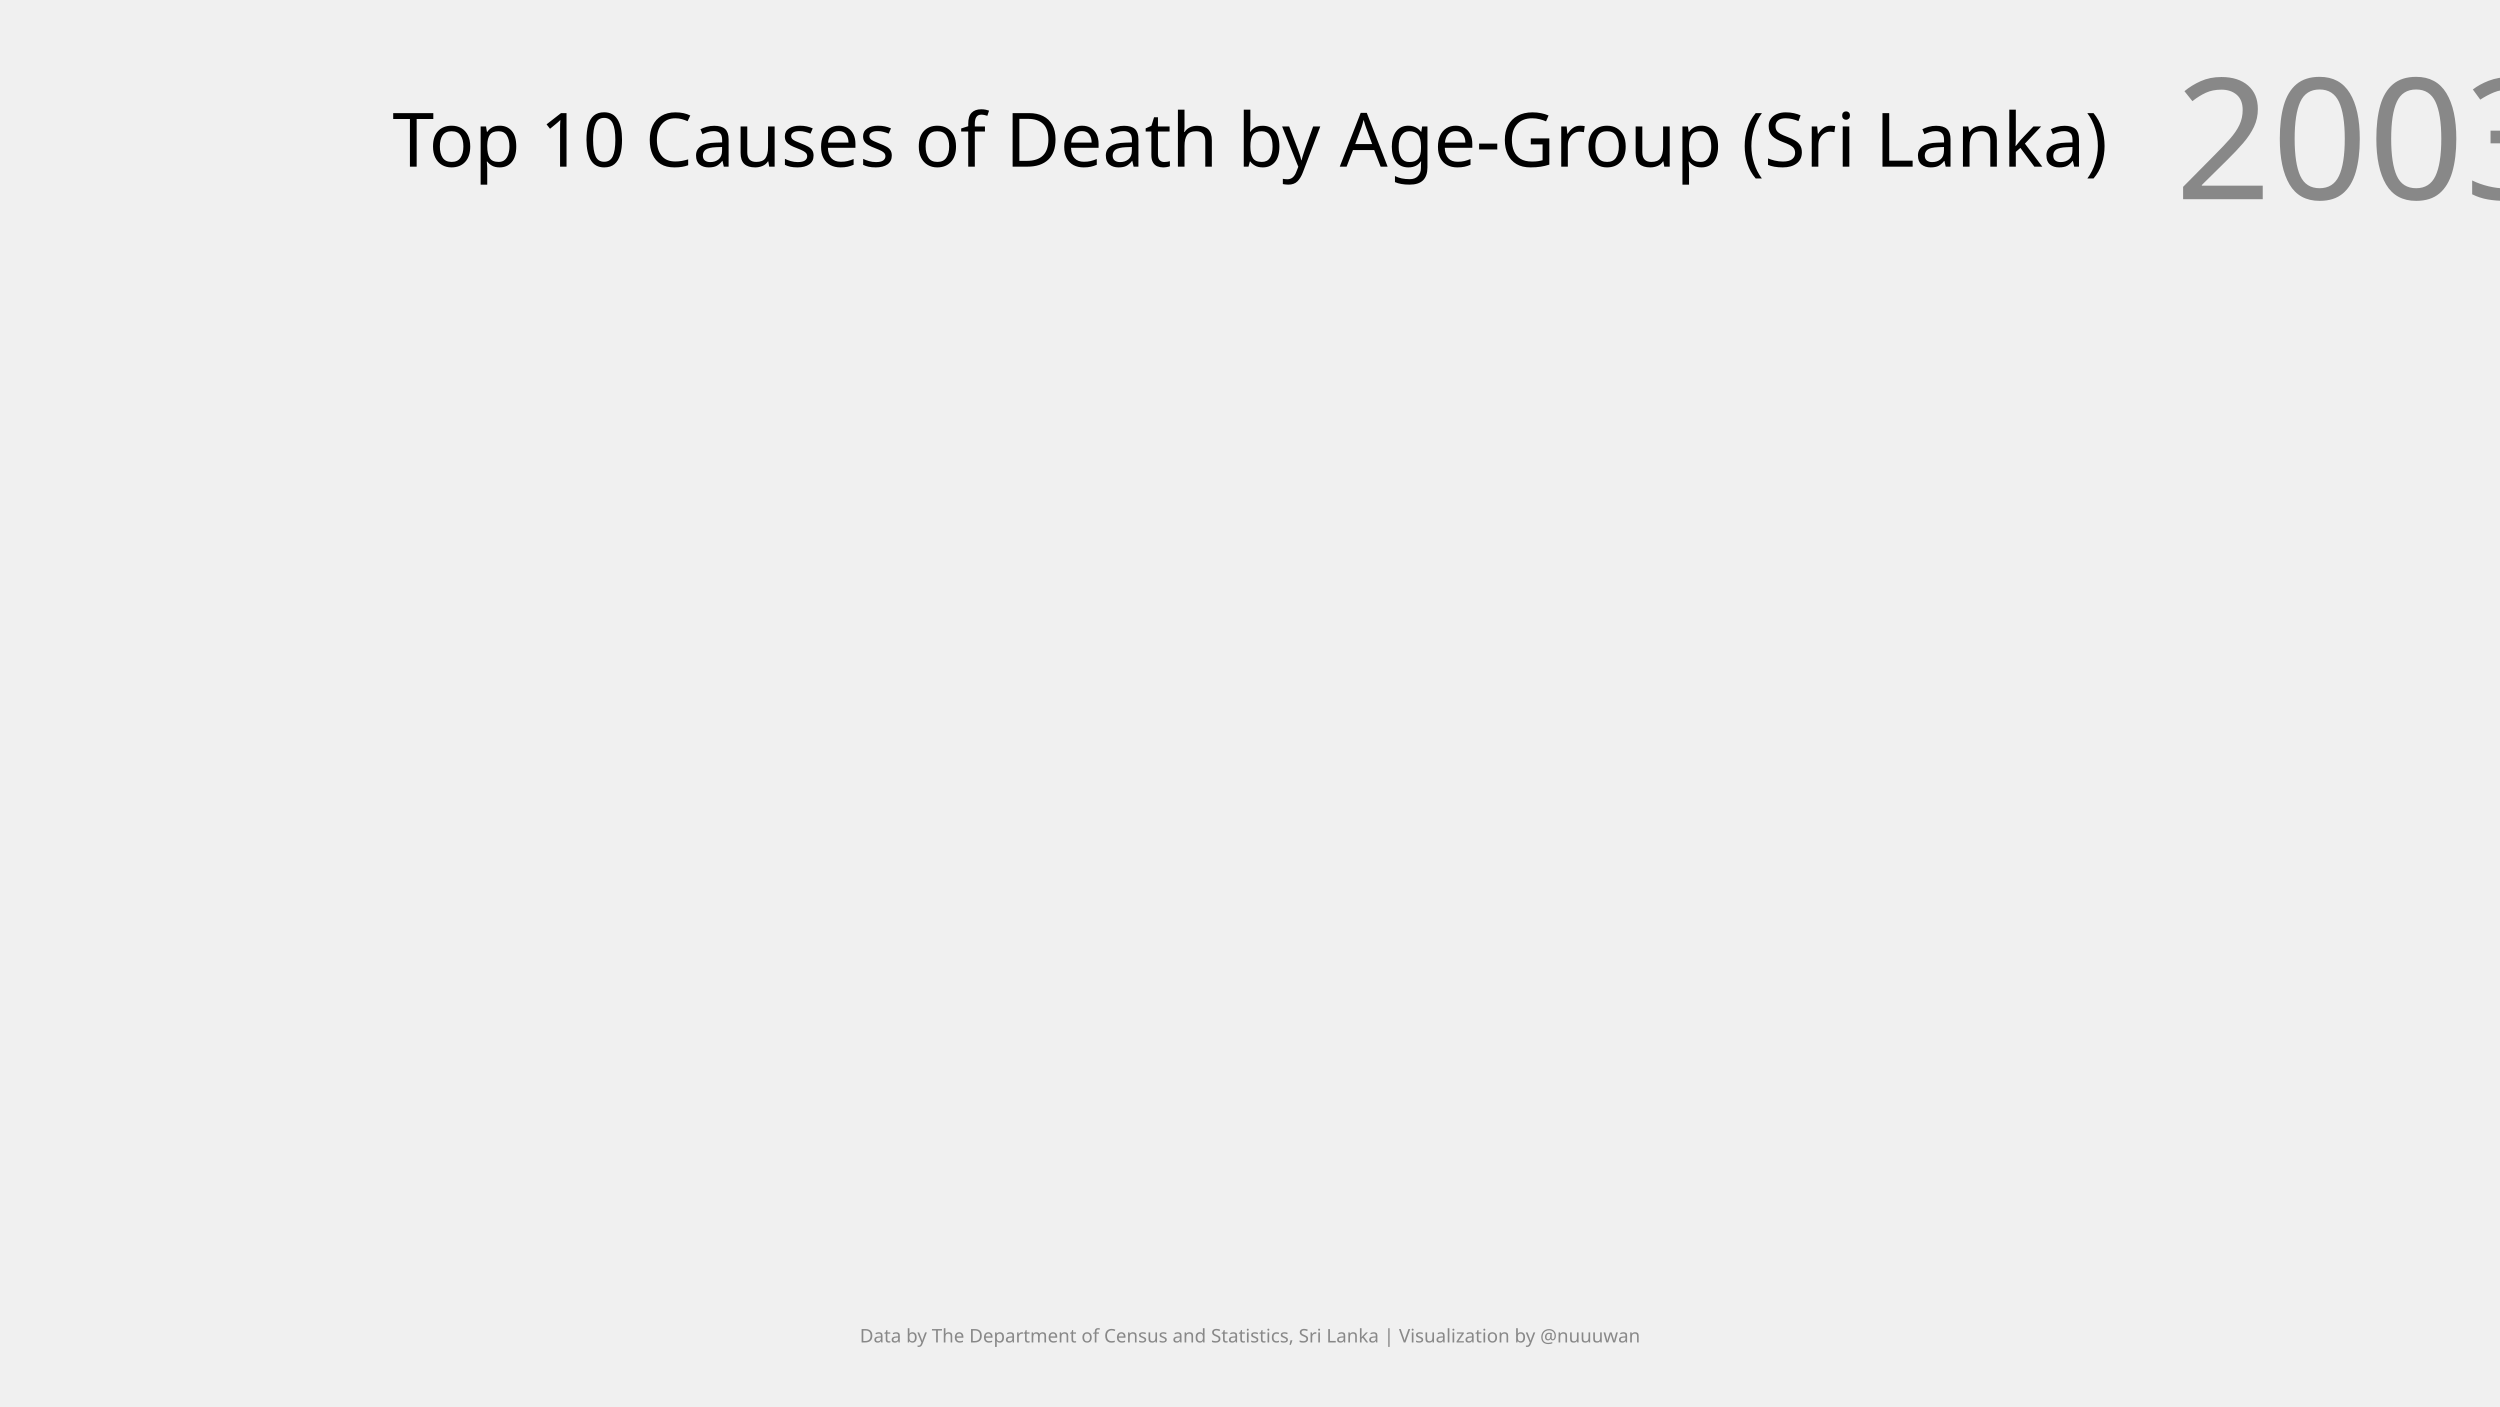
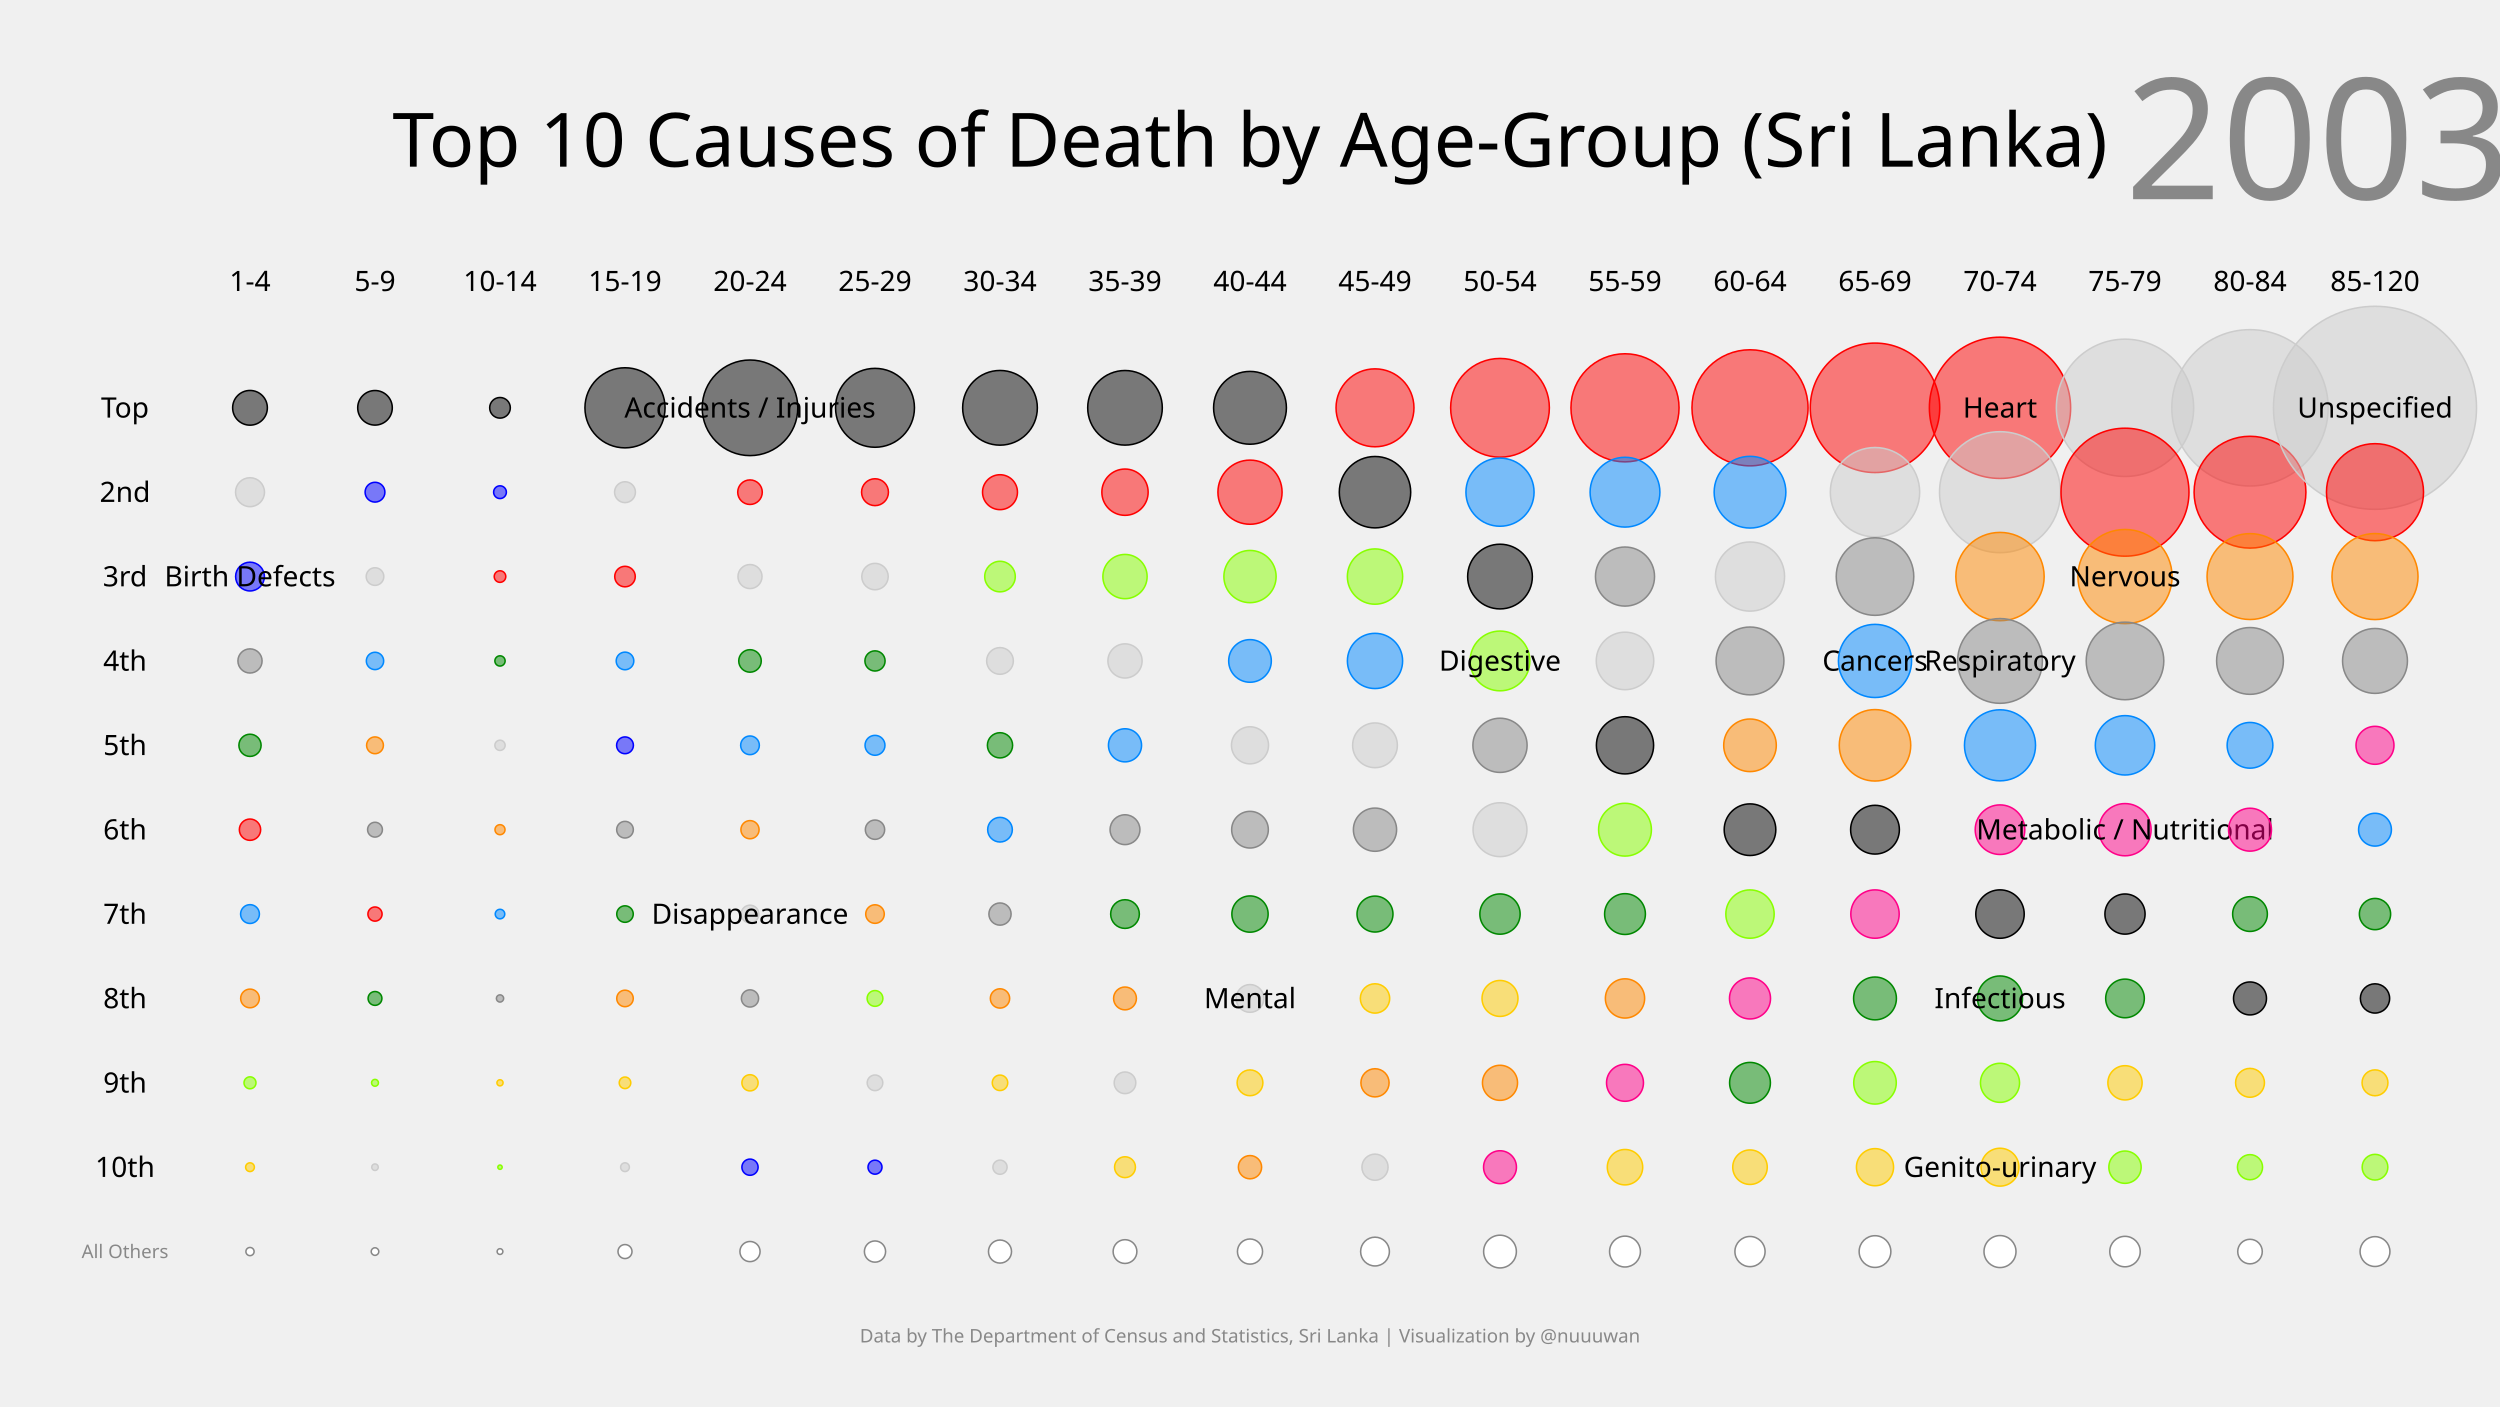
<svg xmlns="http://www.w3.org/2000/svg" width="1600" height="900">
  <g>
    <text x="800.0" y="90" text-anchor="middle" dominant-baseline="middle" font-size="48" font-family="P22 Johnston" fill="black">Top 10 Causes of Death by Age-Group (Sri Lanka)</text>
-     <text x="1392.0" y="90" text-anchor="start" dominant-baseline="middle" font-size="108" font-family="P22 Johnston" fill="#888">2003</text>
+     <text x="1360.0" y="90" text-anchor="start" dominant-baseline="middle" font-size="108" font-family="P22 Johnston" fill="#888">2003</text>
  </g>
-   <g />
+   <g>
+     <g>
+       <text x="160.0" y="180" text-anchor="middle" dominant-baseline="middle" font-size="18.0" font-family="P22 Johnston" fill="black">1-4</text>
+       <text x="80.0" y="261.0" text-anchor="middle" dominant-baseline="middle" font-size="18.0" font-family="P22 Johnston" fill="black">Top</text>
+       <circle cx="160.0" cy="261.0" r="11.112" stroke="#000" fill="#000" fill-opacity="0.5" />
+       <text x="80.0" y="315.0" text-anchor="middle" dominant-baseline="middle" font-size="18.0" font-family="P22 Johnston" fill="black">2nd</text>
+       <circle cx="160.0" cy="315.0" r="9.26" stroke="#ccc" fill="#ccc" fill-opacity="0.5" />
+       <text x="80.0" y="369.0" text-anchor="middle" dominant-baseline="middle" font-size="18.0" font-family="P22 Johnston" fill="black">3rd</text>
+       <circle cx="160.0" cy="369.0" r="9.207" stroke="#00f" fill="#00f" fill-opacity="0.5" />
+       <text x="160.0" y="369.0" text-anchor="middle" dominant-baseline="middle" font-size="18.0" font-family="P22 Johnston" fill="black">Birth Defects</text>
+       <text x="80.0" y="423.0" text-anchor="middle" dominant-baseline="middle" font-size="18.0" font-family="P22 Johnston" fill="black">4th</text>
+       <circle cx="160.0" cy="423.0" r="7.732" stroke="#888" fill="#888" fill-opacity="0.5" />
+       <text x="80.0" y="477.0" text-anchor="middle" dominant-baseline="middle" font-size="18.0" font-family="P22 Johnston" fill="black">5th</text>
+       <circle cx="160.0" cy="477.0" r="7.104" stroke="#080" fill="#080" fill-opacity="0.5" />
+       <text x="80.0" y="531.0" text-anchor="middle" dominant-baseline="middle" font-size="18.0" font-family="P22 Johnston" fill="black">6th</text>
+       <circle cx="160.0" cy="531.0" r="6.823" stroke="#f00" fill="#f00" fill-opacity="0.5" />
+       <text x="80.0" y="585.0" text-anchor="middle" dominant-baseline="middle" font-size="18.0" font-family="P22 Johnston" fill="black">7th</text>
+       <circle cx="160.0" cy="585.0" r="6.022" stroke="#08f" fill="#08f" fill-opacity="0.5" />
+       <text x="80.0" y="639.0" text-anchor="middle" dominant-baseline="middle" font-size="18.0" font-family="P22 Johnston" fill="black">8th</text>
+       <circle cx="160.0" cy="639.0" r="5.981" stroke="#f80" fill="#f80" fill-opacity="0.5" />
+       <text x="80.0" y="693.0" text-anchor="middle" dominant-baseline="middle" font-size="18.0" font-family="P22 Johnston" fill="black">9th</text>
+       <circle cx="160.0" cy="693.0" r="3.834" stroke="#8f0" fill="#8f0" fill-opacity="0.5" />
+       <text x="80.0" y="747.0" text-anchor="middle" dominant-baseline="middle" font-size="18.0" font-family="P22 Johnston" fill="black">10th</text>
+       <circle cx="160.0" cy="747.0" r="2.8" stroke="#fc0" fill="#fc0" fill-opacity="0.5" />
+       <circle cx="160.0" cy="801.0" r="2.619" stroke="#888" fill="#fff" />
+       <text x="80.0" y="801.0" text-anchor="middle" dominant-baseline="middle" font-size="12" font-family="P22 Johnston" fill="#888">All Others</text>
+     </g>
+     <g>
+       <text x="240.0" y="180" text-anchor="middle" dominant-baseline="middle" font-size="18.0" font-family="P22 Johnston" fill="black">5-9</text>
+       <circle cx="240.0" cy="261.0" r="11.068" stroke="#000" fill="#000" fill-opacity="0.5" />
+       <circle cx="240.0" cy="315.0" r="6.339" stroke="#00f" fill="#00f" fill-opacity="0.5" />
+       <circle cx="240.0" cy="369.0" r="5.644" stroke="#ccc" fill="#ccc" fill-opacity="0.5" />
+       <circle cx="240.0" cy="423.0" r="5.556" stroke="#08f" fill="#08f" fill-opacity="0.5" />
+       <circle cx="240.0" cy="477.0" r="5.377" stroke="#f80" fill="#f80" fill-opacity="0.5" />
+       <circle cx="240.0" cy="531.0" r="4.748" stroke="#888" fill="#888" fill-opacity="0.5" />
+       <circle cx="240.0" cy="585.0" r="4.537" stroke="#f00" fill="#f00" fill-opacity="0.5" />
+       <circle cx="240.0" cy="639.0" r="4.427" stroke="#080" fill="#080" fill-opacity="0.5" />
+       <circle cx="240.0" cy="693.0" r="2.214" stroke="#8f0" fill="#8f0" fill-opacity="0.5" />
+       <circle cx="240.0" cy="747.0" r="2.1" stroke="#cccccc" fill="#cccccc" fill-opacity="0.5" />
+       <circle cx="240.0" cy="801.0" r="2.425" stroke="#888" fill="#fff" />
+     </g>
+     <g>
+       <text x="320.0" y="180" text-anchor="middle" dominant-baseline="middle" font-size="18.0" font-family="P22 Johnston" fill="black">10-14</text>
+       <circle cx="320.0" cy="261.0" r="6.604" stroke="#000" fill="#000" fill-opacity="0.5" />
+       <circle cx="320.0" cy="315.0" r="4.082" stroke="#00f" fill="#00f" fill-opacity="0.5" />
+       <circle cx="320.0" cy="369.0" r="3.704" stroke="#f00" fill="#f00" fill-opacity="0.5" />
+       <circle cx="320.0" cy="423.0" r="3.283" stroke="#080" fill="#080" fill-opacity="0.5" />
+       <circle cx="320.0" cy="477.0" r="3.283" stroke="#ccc" fill="#ccc" fill-opacity="0.5" />
+       <circle cx="320.0" cy="531.0" r="3.208" stroke="#f80" fill="#f80" fill-opacity="0.5" />
+       <circle cx="320.0" cy="585.0" r="3.051" stroke="#08f" fill="#08f" fill-opacity="0.5" />
+       <circle cx="320.0" cy="639.0" r="2.322" stroke="#888" fill="#888" fill-opacity="0.5" />
+       <circle cx="320.0" cy="693.0" r="1.98" stroke="#fc0" fill="#fc0" fill-opacity="0.5" />
+       <circle cx="320.0" cy="747.0" r="1.4" stroke="#8f0" fill="#8f0" fill-opacity="0.5" />
+       <circle cx="320.0" cy="801.0" r="1.852" stroke="#888" fill="#fff" />
+     </g>
+     <g>
+       <text x="400.0" y="180" text-anchor="middle" dominant-baseline="middle" font-size="18.0" font-family="P22 Johnston" fill="black">15-19</text>
+       <circle cx="400.0" cy="261.0" r="25.634" stroke="#000" fill="#000" fill-opacity="0.5" />
+       <circle cx="400.0" cy="315.0" r="6.678" stroke="#ccc" fill="#ccc" fill-opacity="0.5" />
+       <circle cx="400.0" cy="369.0" r="6.567" stroke="#f00" fill="#f00" fill-opacity="0.5" />
+       <circle cx="400.0" cy="423.0" r="5.644" stroke="#08f" fill="#08f" fill-opacity="0.5" />
+       <circle cx="400.0" cy="477.0" r="5.377" stroke="#00f" fill="#00f" fill-opacity="0.5" />
+       <circle cx="400.0" cy="531.0" r="5.331" stroke="#888" fill="#888" fill-opacity="0.5" />
+       <circle cx="400.0" cy="585.0" r="5.285" stroke="#080" fill="#080" fill-opacity="0.5" />
+       <circle cx="400.0" cy="639.0" r="5.285" stroke="#f80" fill="#f80" fill-opacity="0.5" />
+       <circle cx="400.0" cy="693.0" r="3.704" stroke="#fc0" fill="#fc0" fill-opacity="0.5" />
+       <circle cx="400.0" cy="747.0" r="2.8" stroke="#cccccc" fill="#cccccc" fill-opacity="0.5" />
+       <circle cx="400.0" cy="801.0" r="4.482" stroke="#888" fill="#fff" />
+     </g>
+     <g>
+       <text x="480.0" y="180" text-anchor="middle" dominant-baseline="middle" font-size="18.0" font-family="P22 Johnston" fill="black">20-24</text>
+       <circle cx="480.0" cy="261.0" r="30.592" stroke="#000" fill="#000" fill-opacity="0.5" />
+       <text x="480.0" y="261.0" text-anchor="middle" dominant-baseline="middle" font-size="18.0" font-family="P22 Johnston" fill="black">Accidents / Injuries</text>
+       <circle cx="480.0" cy="315.0" r="7.857" stroke="#f00" fill="#f00" fill-opacity="0.5" />
+       <circle cx="480.0" cy="369.0" r="7.7" stroke="#ccc" fill="#ccc" fill-opacity="0.5" />
+       <circle cx="480.0" cy="423.0" r="7.207" stroke="#080" fill="#080" fill-opacity="0.5" />
+       <circle cx="480.0" cy="477.0" r="5.981" stroke="#08f" fill="#08f" fill-opacity="0.5" />
+       <circle cx="480.0" cy="531.0" r="5.815" stroke="#f80" fill="#f80" fill-opacity="0.5" />
+       <circle cx="480.0" cy="585.0" r="5.687" stroke="#cccccc" fill="#cccccc" fill-opacity="0.5" />
+       <text x="480.0" y="585.0" text-anchor="middle" dominant-baseline="middle" font-size="18.0" font-family="P22 Johnston" fill="black">Disappearance</text>
+       <circle cx="480.0" cy="639.0" r="5.512" stroke="#888" fill="#888" fill-opacity="0.5" />
+       <circle cx="480.0" cy="693.0" r="5.191" stroke="#fc0" fill="#fc0" fill-opacity="0.5" />
+       <circle cx="480.0" cy="747.0" r="5.191" stroke="#00f" fill="#00f" fill-opacity="0.5" />
+       <circle cx="480.0" cy="801.0" r="6.454" stroke="#888" fill="#fff" />
+     </g>
+     <g>
+       <text x="560.0" y="180" text-anchor="middle" dominant-baseline="middle" font-size="18.0" font-family="P22 Johnston" fill="black">25-29</text>
+       <circle cx="560.0" cy="261.0" r="25.249" stroke="#000" fill="#000" fill-opacity="0.5" />
+       <circle cx="560.0" cy="315.0" r="8.602" stroke="#f00" fill="#f00" fill-opacity="0.5" />
+       <circle cx="560.0" cy="369.0" r="8.458" stroke="#ccc" fill="#ccc" fill-opacity="0.5" />
+       <circle cx="560.0" cy="423.0" r="6.454" stroke="#080" fill="#080" fill-opacity="0.5" />
+       <circle cx="560.0" cy="477.0" r="6.377" stroke="#08f" fill="#08f" fill-opacity="0.5" />
+       <circle cx="560.0" cy="531.0" r="6.182" stroke="#888" fill="#888" fill-opacity="0.5" />
+       <circle cx="560.0" cy="585.0" r="5.94" stroke="#f80" fill="#f80" fill-opacity="0.5" />
+       <circle cx="560.0" cy="639.0" r="5.048" stroke="#8f0" fill="#8f0" fill-opacity="0.5" />
+       <circle cx="560.0" cy="693.0" r="4.999" stroke="#cccccc" fill="#cccccc" fill-opacity="0.5" />
+       <circle cx="560.0" cy="747.0" r="4.482" stroke="#00f" fill="#00f" fill-opacity="0.5" />
+       <circle cx="560.0" cy="801.0" r="6.787" stroke="#888" fill="#fff" />
+     </g>
+     <g>
+       <text x="640.0" y="180" text-anchor="middle" dominant-baseline="middle" font-size="18.0" font-family="P22 Johnston" fill="black">30-34</text>
+       <circle cx="640.0" cy="261.0" r="23.903" stroke="#000" fill="#000" fill-opacity="0.5" />
+       <circle cx="640.0" cy="315.0" r="11.178" stroke="#f00" fill="#f00" fill-opacity="0.5" />
+       <circle cx="640.0" cy="369.0" r="9.775" stroke="#8f0" fill="#8f0" fill-opacity="0.5" />
+       <circle cx="640.0" cy="423.0" r="8.545" stroke="#ccc" fill="#ccc" fill-opacity="0.5" />
+       <circle cx="640.0" cy="477.0" r="8.073" stroke="#080" fill="#080" fill-opacity="0.5" />
+       <circle cx="640.0" cy="531.0" r="7.889" stroke="#08f" fill="#08f" fill-opacity="0.5" />
+       <circle cx="640.0" cy="585.0" r="7.104" stroke="#888" fill="#888" fill-opacity="0.5" />
+       <circle cx="640.0" cy="639.0" r="6.182" stroke="#f80" fill="#f80" fill-opacity="0.5" />
+       <circle cx="640.0" cy="693.0" r="4.95" stroke="#fc0" fill="#fc0" fill-opacity="0.5" />
+       <circle cx="640.0" cy="747.0" r="4.537" stroke="#cccccc" fill="#cccccc" fill-opacity="0.5" />
+       <circle cx="640.0" cy="801.0" r="7.375" stroke="#888" fill="#fff" />
+     </g>
+     <g>
+       <text x="720.0" y="180" text-anchor="middle" dominant-baseline="middle" font-size="18.0" font-family="P22 Johnston" fill="black">35-39</text>
+       <circle cx="720.0" cy="261.0" r="23.872" stroke="#000" fill="#000" fill-opacity="0.5" />
+       <circle cx="720.0" cy="315.0" r="14.816" stroke="#f00" fill="#f00" fill-opacity="0.5" />
+       <circle cx="720.0" cy="369.0" r="14.157" stroke="#8f0" fill="#8f0" fill-opacity="0.5" />
+       <circle cx="720.0" cy="423.0" r="10.934" stroke="#ccc" fill="#ccc" fill-opacity="0.5" />
+       <circle cx="720.0" cy="477.0" r="10.593" stroke="#08f" fill="#08f" fill-opacity="0.5" />
+       <circle cx="720.0" cy="531.0" r="9.547" stroke="#888" fill="#888" fill-opacity="0.5" />
+       <circle cx="720.0" cy="585.0" r="9.18" stroke="#080" fill="#080" fill-opacity="0.5" />
+       <circle cx="720.0" cy="639.0" r="7.308" stroke="#f80" fill="#f80" fill-opacity="0.5" />
+       <circle cx="720.0" cy="693.0" r="6.93" stroke="#cccccc" fill="#cccccc" fill-opacity="0.5" />
+       <circle cx="720.0" cy="747.0" r="6.678" stroke="#fc0" fill="#fc0" fill-opacity="0.5" />
+       <circle cx="720.0" cy="801.0" r="7.604" stroke="#888" fill="#fff" />
+     </g>
+     <g>
+       <text x="800.0" y="180" text-anchor="middle" dominant-baseline="middle" font-size="18.0" font-family="P22 Johnston" fill="black">40-44</text>
+       <circle cx="800.0" cy="261.0" r="23.301" stroke="#000" fill="#000" fill-opacity="0.5" />
+       <circle cx="800.0" cy="315.0" r="20.528" stroke="#f00" fill="#f00" fill-opacity="0.5" />
+       <circle cx="800.0" cy="369.0" r="16.712" stroke="#8f0" fill="#8f0" fill-opacity="0.5" />
+       <circle cx="800.0" cy="423.0" r="13.646" stroke="#08f" fill="#08f" fill-opacity="0.5" />
+       <circle cx="800.0" cy="477.0" r="11.859" stroke="#ccc" fill="#ccc" fill-opacity="0.5" />
+       <circle cx="800.0" cy="531.0" r="11.734" stroke="#888" fill="#888" fill-opacity="0.5" />
+       <circle cx="800.0" cy="585.0" r="11.608" stroke="#080" fill="#080" fill-opacity="0.5" />
+       <circle cx="800.0" cy="639.0" r="8.882" stroke="#cccccc" fill="#cccccc" fill-opacity="0.5" />
+       <text x="800.0" y="639.0" text-anchor="middle" dominant-baseline="middle" font-size="18.0" font-family="P22 Johnston" fill="black">Mental</text>
+       <circle cx="800.0" cy="693.0" r="8.253" stroke="#fc0" fill="#fc0" fill-opacity="0.5" />
+       <circle cx="800.0" cy="747.0" r="7.441" stroke="#f80" fill="#f80" fill-opacity="0.5" />
+       <circle cx="800.0" cy="801.0" r="8.042" stroke="#888" fill="#fff" />
+     </g>
+     <g>
+       <text x="880" y="180" text-anchor="middle" dominant-baseline="middle" font-size="18.0" font-family="P22 Johnston" fill="black">45-49</text>
+       <circle cx="880" cy="261.0" r="24.936" stroke="#f00" fill="#f00" fill-opacity="0.5" />
+       <circle cx="880" cy="315.0" r="22.844" stroke="#000" fill="#000" fill-opacity="0.5" />
+       <circle cx="880" cy="369.0" r="17.695" stroke="#8f0" fill="#8f0" fill-opacity="0.5" />
+       <circle cx="880" cy="423.0" r="17.667" stroke="#08f" fill="#08f" fill-opacity="0.5" />
+       <circle cx="880" cy="477.0" r="14.312" stroke="#ccc" fill="#ccc" fill-opacity="0.5" />
+       <circle cx="880" cy="531.0" r="13.824" stroke="#888" fill="#888" fill-opacity="0.5" />
+       <circle cx="880" cy="585.0" r="11.502" stroke="#080" fill="#080" fill-opacity="0.5" />
+       <circle cx="880" cy="639.0" r="9.391" stroke="#fc0" fill="#fc0" fill-opacity="0.5" />
+       <circle cx="880" cy="693.0" r="9.019" stroke="#f80" fill="#f80" fill-opacity="0.5" />
+       <circle cx="880" cy="747.0" r="8.371" stroke="#cccccc" fill="#cccccc" fill-opacity="0.5" />
+       <circle cx="880" cy="801.0" r="9.207" stroke="#888" fill="#fff" />
+     </g>
+     <g>
+       <text x="960.0" y="180" text-anchor="middle" dominant-baseline="middle" font-size="18.0" font-family="P22 Johnston" fill="black">50-54</text>
+       <circle cx="960.0" cy="261.0" r="31.593" stroke="#f00" fill="#f00" fill-opacity="0.5" />
+       <circle cx="960.0" cy="315.0" r="21.801" stroke="#08f" fill="#08f" fill-opacity="0.5" />
+       <circle cx="960.0" cy="369.0" r="20.706" stroke="#000" fill="#000" fill-opacity="0.5" />
+       <circle cx="960.0" cy="423.0" r="19.119" stroke="#8f0" fill="#8f0" fill-opacity="0.5" />
+       <text x="960.0" y="423.0" text-anchor="middle" dominant-baseline="middle" font-size="18.0" font-family="P22 Johnston" fill="black">Digestive</text>
+       <circle cx="960.0" cy="477.0" r="17.345" stroke="#888" fill="#888" fill-opacity="0.5" />
+       <circle cx="960.0" cy="531.0" r="17.246" stroke="#ccc" fill="#ccc" fill-opacity="0.5" />
+       <circle cx="960.0" cy="585.0" r="12.888" stroke="#080" fill="#080" fill-opacity="0.5" />
+       <circle cx="960.0" cy="639.0" r="11.502" stroke="#fc0" fill="#fc0" fill-opacity="0.5" />
+       <circle cx="960.0" cy="693.0" r="11.222" stroke="#f80" fill="#f80" fill-opacity="0.5" />
+       <circle cx="960.0" cy="747.0" r="10.523" stroke="#f08" fill="#f08" fill-opacity="0.5" />
+       <circle cx="960.0" cy="801.0" r="10.477" stroke="#888" fill="#fff" />
+     </g>
+     <g>
+       <text x="1040.0" y="180" text-anchor="middle" dominant-baseline="middle" font-size="18.0" font-family="P22 Johnston" fill="black">55-59</text>
+       <circle cx="1040.0" cy="261.0" r="34.592" stroke="#f00" fill="#f00" fill-opacity="0.5" />
+       <circle cx="1040.0" cy="315.0" r="22.334" stroke="#08f" fill="#08f" fill-opacity="0.5" />
+       <circle cx="1040.0" cy="369.0" r="18.9" stroke="#888" fill="#888" fill-opacity="0.5" />
+       <circle cx="1040.0" cy="423.0" r="18.401" stroke="#ccc" fill="#ccc" fill-opacity="0.5" />
+       <circle cx="1040.0" cy="477.0" r="18.307" stroke="#000" fill="#000" fill-opacity="0.5" />
+       <circle cx="1040.0" cy="531.0" r="16.902" stroke="#8f0" fill="#8f0" fill-opacity="0.5" />
+       <circle cx="1040.0" cy="585.0" r="13.058" stroke="#080" fill="#080" fill-opacity="0.5" />
+       <circle cx="1040.0" cy="639.0" r="12.561" stroke="#f80" fill="#f80" fill-opacity="0.5" />
+       <circle cx="1040.0" cy="693.0" r="11.817" stroke="#f08" fill="#f08" fill-opacity="0.5" />
+       <circle cx="1040.0" cy="747.0" r="11.33" stroke="#fc0" fill="#fc0" fill-opacity="0.5" />
+       <circle cx="1040.0" cy="801.0" r="9.875" stroke="#888" fill="#fff" />
+     </g>
+     <g>
+       <text x="1120.0" y="180" text-anchor="middle" dominant-baseline="middle" font-size="18.0" font-family="P22 Johnston" fill="black">60-64</text>
+       <circle cx="1120.0" cy="261.0" r="37.146" stroke="#f00" fill="#f00" fill-opacity="0.5" />
+       <circle cx="1120.0" cy="315.0" r="22.951" stroke="#08f" fill="#08f" fill-opacity="0.5" />
+       <circle cx="1120.0" cy="369.0" r="22.125" stroke="#ccc" fill="#ccc" fill-opacity="0.5" />
+       <circle cx="1120.0" cy="423.0" r="21.7" stroke="#888" fill="#888" fill-opacity="0.5" />
+       <circle cx="1120.0" cy="477.0" r="16.829" stroke="#f80" fill="#f80" fill-opacity="0.5" />
+       <circle cx="1120.0" cy="531.0" r="16.521" stroke="#000" fill="#000" fill-opacity="0.5" />
+       <circle cx="1120.0" cy="585.0" r="15.464" stroke="#8f0" fill="#8f0" fill-opacity="0.5" />
+       <circle cx="1120.0" cy="639.0" r="13.133" stroke="#f08" fill="#f08" fill-opacity="0.5" />
+       <circle cx="1120.0" cy="693.0" r="13.058" stroke="#080" fill="#080" fill-opacity="0.5" />
+       <circle cx="1120.0" cy="747.0" r="11.046" stroke="#fc0" fill="#fc0" fill-opacity="0.5" />
+       <circle cx="1120.0" cy="801.0" r="9.649" stroke="#888" fill="#fff" />
+     </g>
+     <g>
+       <text x="1200.0" y="180" text-anchor="middle" dominant-baseline="middle" font-size="18.0" font-family="P22 Johnston" fill="black">65-69</text>
+       <circle cx="1200.0" cy="261.0" r="41.43" stroke="#f00" fill="#f00" fill-opacity="0.5" />
+       <circle cx="1200.0" cy="315.0" r="28.589" stroke="#ccc" fill="#ccc" fill-opacity="0.5" />
+       <circle cx="1200.0" cy="369.0" r="24.818" stroke="#888" fill="#888" fill-opacity="0.5" />
+       <circle cx="1200.0" cy="423.0" r="23.406" stroke="#08f" fill="#08f" fill-opacity="0.5" />
+       <text x="1200.0" y="423.0" text-anchor="middle" dominant-baseline="middle" font-size="18.0" font-family="P22 Johnston" fill="black">Cancers</text>
+       <circle cx="1200.0" cy="477.0" r="22.865" stroke="#f80" fill="#f80" fill-opacity="0.5" />
+       <circle cx="1200.0" cy="531.0" r="15.605" stroke="#000" fill="#000" fill-opacity="0.5" />
+       <circle cx="1200.0" cy="585.0" r="15.479" stroke="#f08" fill="#f08" fill-opacity="0.5" />
+       <circle cx="1200.0" cy="639.0" r="13.699" stroke="#080" fill="#080" fill-opacity="0.5" />
+       <circle cx="1200.0" cy="693.0" r="13.61" stroke="#8f0" fill="#8f0" fill-opacity="0.5" />
+       <circle cx="1200.0" cy="747.0" r="11.879" stroke="#fc0" fill="#fc0" fill-opacity="0.5" />
+       <circle cx="1200.0" cy="801.0" r="10.144" stroke="#888" fill="#fff" />
+     </g>
+     <g>
+       <text x="1280.0" y="180" text-anchor="middle" dominant-baseline="middle" font-size="18.0" font-family="P22 Johnston" fill="black">70-74</text>
+       <circle cx="1280.0" cy="261.0" r="45.203" stroke="#f00" fill="#f00" fill-opacity="0.5" />
+       <text x="1280.0" y="261.0" text-anchor="middle" dominant-baseline="middle" font-size="18.0" font-family="P22 Johnston" fill="black">Heart</text>
+       <circle cx="1280.0" cy="315.0" r="38.703" stroke="#ccc" fill="#ccc" fill-opacity="0.5" />
+       <circle cx="1280.0" cy="369.0" r="28.261" stroke="#f80" fill="#f80" fill-opacity="0.5" />
+       <circle cx="1280.0" cy="423.0" r="27.12" stroke="#888" fill="#888" fill-opacity="0.5" />
+       <text x="1280.0" y="423.0" text-anchor="middle" dominant-baseline="middle" font-size="18.0" font-family="P22 Johnston" fill="black">Respiratory</text>
+       <circle cx="1280.0" cy="477.0" r="22.737" stroke="#08f" fill="#08f" fill-opacity="0.5" />
+       <circle cx="1280.0" cy="531.0" r="15.87" stroke="#f08" fill="#f08" fill-opacity="0.5" />
+       <circle cx="1280.0" cy="585.0" r="15.495" stroke="#000" fill="#000" fill-opacity="0.5" />
+       <circle cx="1280.0" cy="639.0" r="14.38" stroke="#080" fill="#080" fill-opacity="0.5" />
+       <text x="1280.0" y="639.0" text-anchor="middle" dominant-baseline="middle" font-size="18.0" font-family="P22 Johnston" fill="black">Infectious</text>
+       <circle cx="1280.0" cy="693.0" r="12.502" stroke="#8f0" fill="#8f0" fill-opacity="0.5" />
+       <circle cx="1280.0" cy="747.0" r="12.124" stroke="#fc0" fill="#fc0" fill-opacity="0.5" />
+       <text x="1280.0" y="747.0" text-anchor="middle" dominant-baseline="middle" font-size="18.0" font-family="P22 Johnston" fill="black">Genito-urinary</text>
+       <circle cx="1280.0" cy="801.0" r="10.24" stroke="#888" fill="#fff" />
+     </g>
+     <g>
+       <text x="1360.0" y="180" text-anchor="middle" dominant-baseline="middle" font-size="18.0" font-family="P22 Johnston" fill="black">75-79</text>
+       <circle cx="1360.0" cy="261.0" r="43.933" stroke="#ccc" fill="#ccc" fill-opacity="0.5" />
+       <circle cx="1360.0" cy="315.0" r="40.949" stroke="#f00" fill="#f00" fill-opacity="0.5" />
+       <circle cx="1360.0" cy="369.0" r="30.141" stroke="#f80" fill="#f80" fill-opacity="0.5" />
+       <text x="1360.0" y="369.0" text-anchor="middle" dominant-baseline="middle" font-size="18.0" font-family="P22 Johnston" fill="black">Nervous</text>
+       <circle cx="1360.0" cy="423.0" r="24.828" stroke="#888" fill="#888" fill-opacity="0.5" />
+       <circle cx="1360.0" cy="477.0" r="19.003" stroke="#08f" fill="#08f" fill-opacity="0.5" />
+       <circle cx="1360.0" cy="531.0" r="16.712" stroke="#f08" fill="#f08" fill-opacity="0.5" />
+       <text x="1360.0" y="531.0" text-anchor="middle" dominant-baseline="middle" font-size="18.0" font-family="P22 Johnston" fill="black">Metabolic / Nutritional</text>
+       <circle cx="1360.0" cy="585.0" r="12.85" stroke="#000" fill="#000" fill-opacity="0.5" />
+       <circle cx="1360.0" cy="639.0" r="12.364" stroke="#080" fill="#080" fill-opacity="0.5" />
+       <circle cx="1360.0" cy="693.0" r="10.957" stroke="#fc0" fill="#fc0" fill-opacity="0.5" />
+       <circle cx="1360.0" cy="747.0" r="10.335" stroke="#8f0" fill="#8f0" fill-opacity="0.5" />
+       <circle cx="1360.0" cy="801.0" r="9.75" stroke="#888" fill="#fff" />
+     </g>
+     <g>
+       <text x="1440.0" y="180" text-anchor="middle" dominant-baseline="middle" font-size="18.0" font-family="P22 Johnston" fill="black">80-84</text>
+       <circle cx="1440.0" cy="261.0" r="50.024" stroke="#ccc" fill="#ccc" fill-opacity="0.5" />
+       <circle cx="1440.0" cy="315.0" r="35.782" stroke="#f00" fill="#f00" fill-opacity="0.5" />
+       <circle cx="1440.0" cy="369.0" r="27.488" stroke="#f80" fill="#f80" fill-opacity="0.5" />
+       <circle cx="1440.0" cy="423.0" r="21.37" stroke="#888" fill="#888" fill-opacity="0.5" />
+       <circle cx="1440.0" cy="477.0" r="14.633" stroke="#08f" fill="#08f" fill-opacity="0.5" />
+       <circle cx="1440.0" cy="531.0" r="13.735" stroke="#f08" fill="#f08" fill-opacity="0.5" />
+       <circle cx="1440.0" cy="585.0" r="11.112" stroke="#080" fill="#080" fill-opacity="0.5" />
+       <circle cx="1440.0" cy="639.0" r="10.547" stroke="#000" fill="#000" fill-opacity="0.5" />
+       <circle cx="1440.0" cy="693.0" r="9.234" stroke="#fc0" fill="#fc0" fill-opacity="0.5" />
+       <circle cx="1440.0" cy="747.0" r="8.042" stroke="#8f0" fill="#8f0" fill-opacity="0.5" />
+       <circle cx="1440.0" cy="801.0" r="7.857" stroke="#888" fill="#fff" />
+     </g>
+     <g>
+       <text x="1520.0" y="180" text-anchor="middle" dominant-baseline="middle" font-size="18.0" font-family="P22 Johnston" fill="black">85-120</text>
+       <circle cx="1520.0" cy="261.0" r="64.968" stroke="#ccc" fill="#ccc" fill-opacity="0.5" />
+       <text x="1520.0" y="261.0" text-anchor="middle" dominant-baseline="middle" font-size="18.0" font-family="P22 Johnston" fill="black">Unspecified</text>
+       <circle cx="1520.0" cy="315.0" r="31.054" stroke="#f00" fill="#f00" fill-opacity="0.5" />
+       <circle cx="1520.0" cy="369.0" r="27.532" stroke="#f80" fill="#f80" fill-opacity="0.5" />
+       <circle cx="1520.0" cy="423.0" r="20.765" stroke="#888" fill="#888" fill-opacity="0.5" />
+       <circle cx="1520.0" cy="477.0" r="12.145" stroke="#f08" fill="#f08" fill-opacity="0.5" />
+       <circle cx="1520.0" cy="531.0" r="10.5" stroke="#08f" fill="#08f" fill-opacity="0.5" />
+       <circle cx="1520.0" cy="585.0" r="9.998" stroke="#080" fill="#080" fill-opacity="0.5" />
+       <circle cx="1520.0" cy="639.0" r="9.365" stroke="#000" fill="#000" fill-opacity="0.5" />
+       <circle cx="1520.0" cy="693.0" r="8.283" stroke="#fc0" fill="#fc0" fill-opacity="0.5" />
+       <circle cx="1520.0" cy="747.0" r="8.223" stroke="#8f0" fill="#8f0" fill-opacity="0.5" />
+       <circle cx="1520.0" cy="801.0" r="9.547" stroke="#888" fill="#fff" />
+     </g>
+   </g>
  <g>
    <text x="800.0" y="855.0" text-anchor="middle" dominant-baseline="middle" font-size="12" font-family="P22 Johnston" fill="#888">Data by The Department of Census and Statistics, Sri Lanka | Visualization by @nuuuwan</text>
  </g>
</svg>
